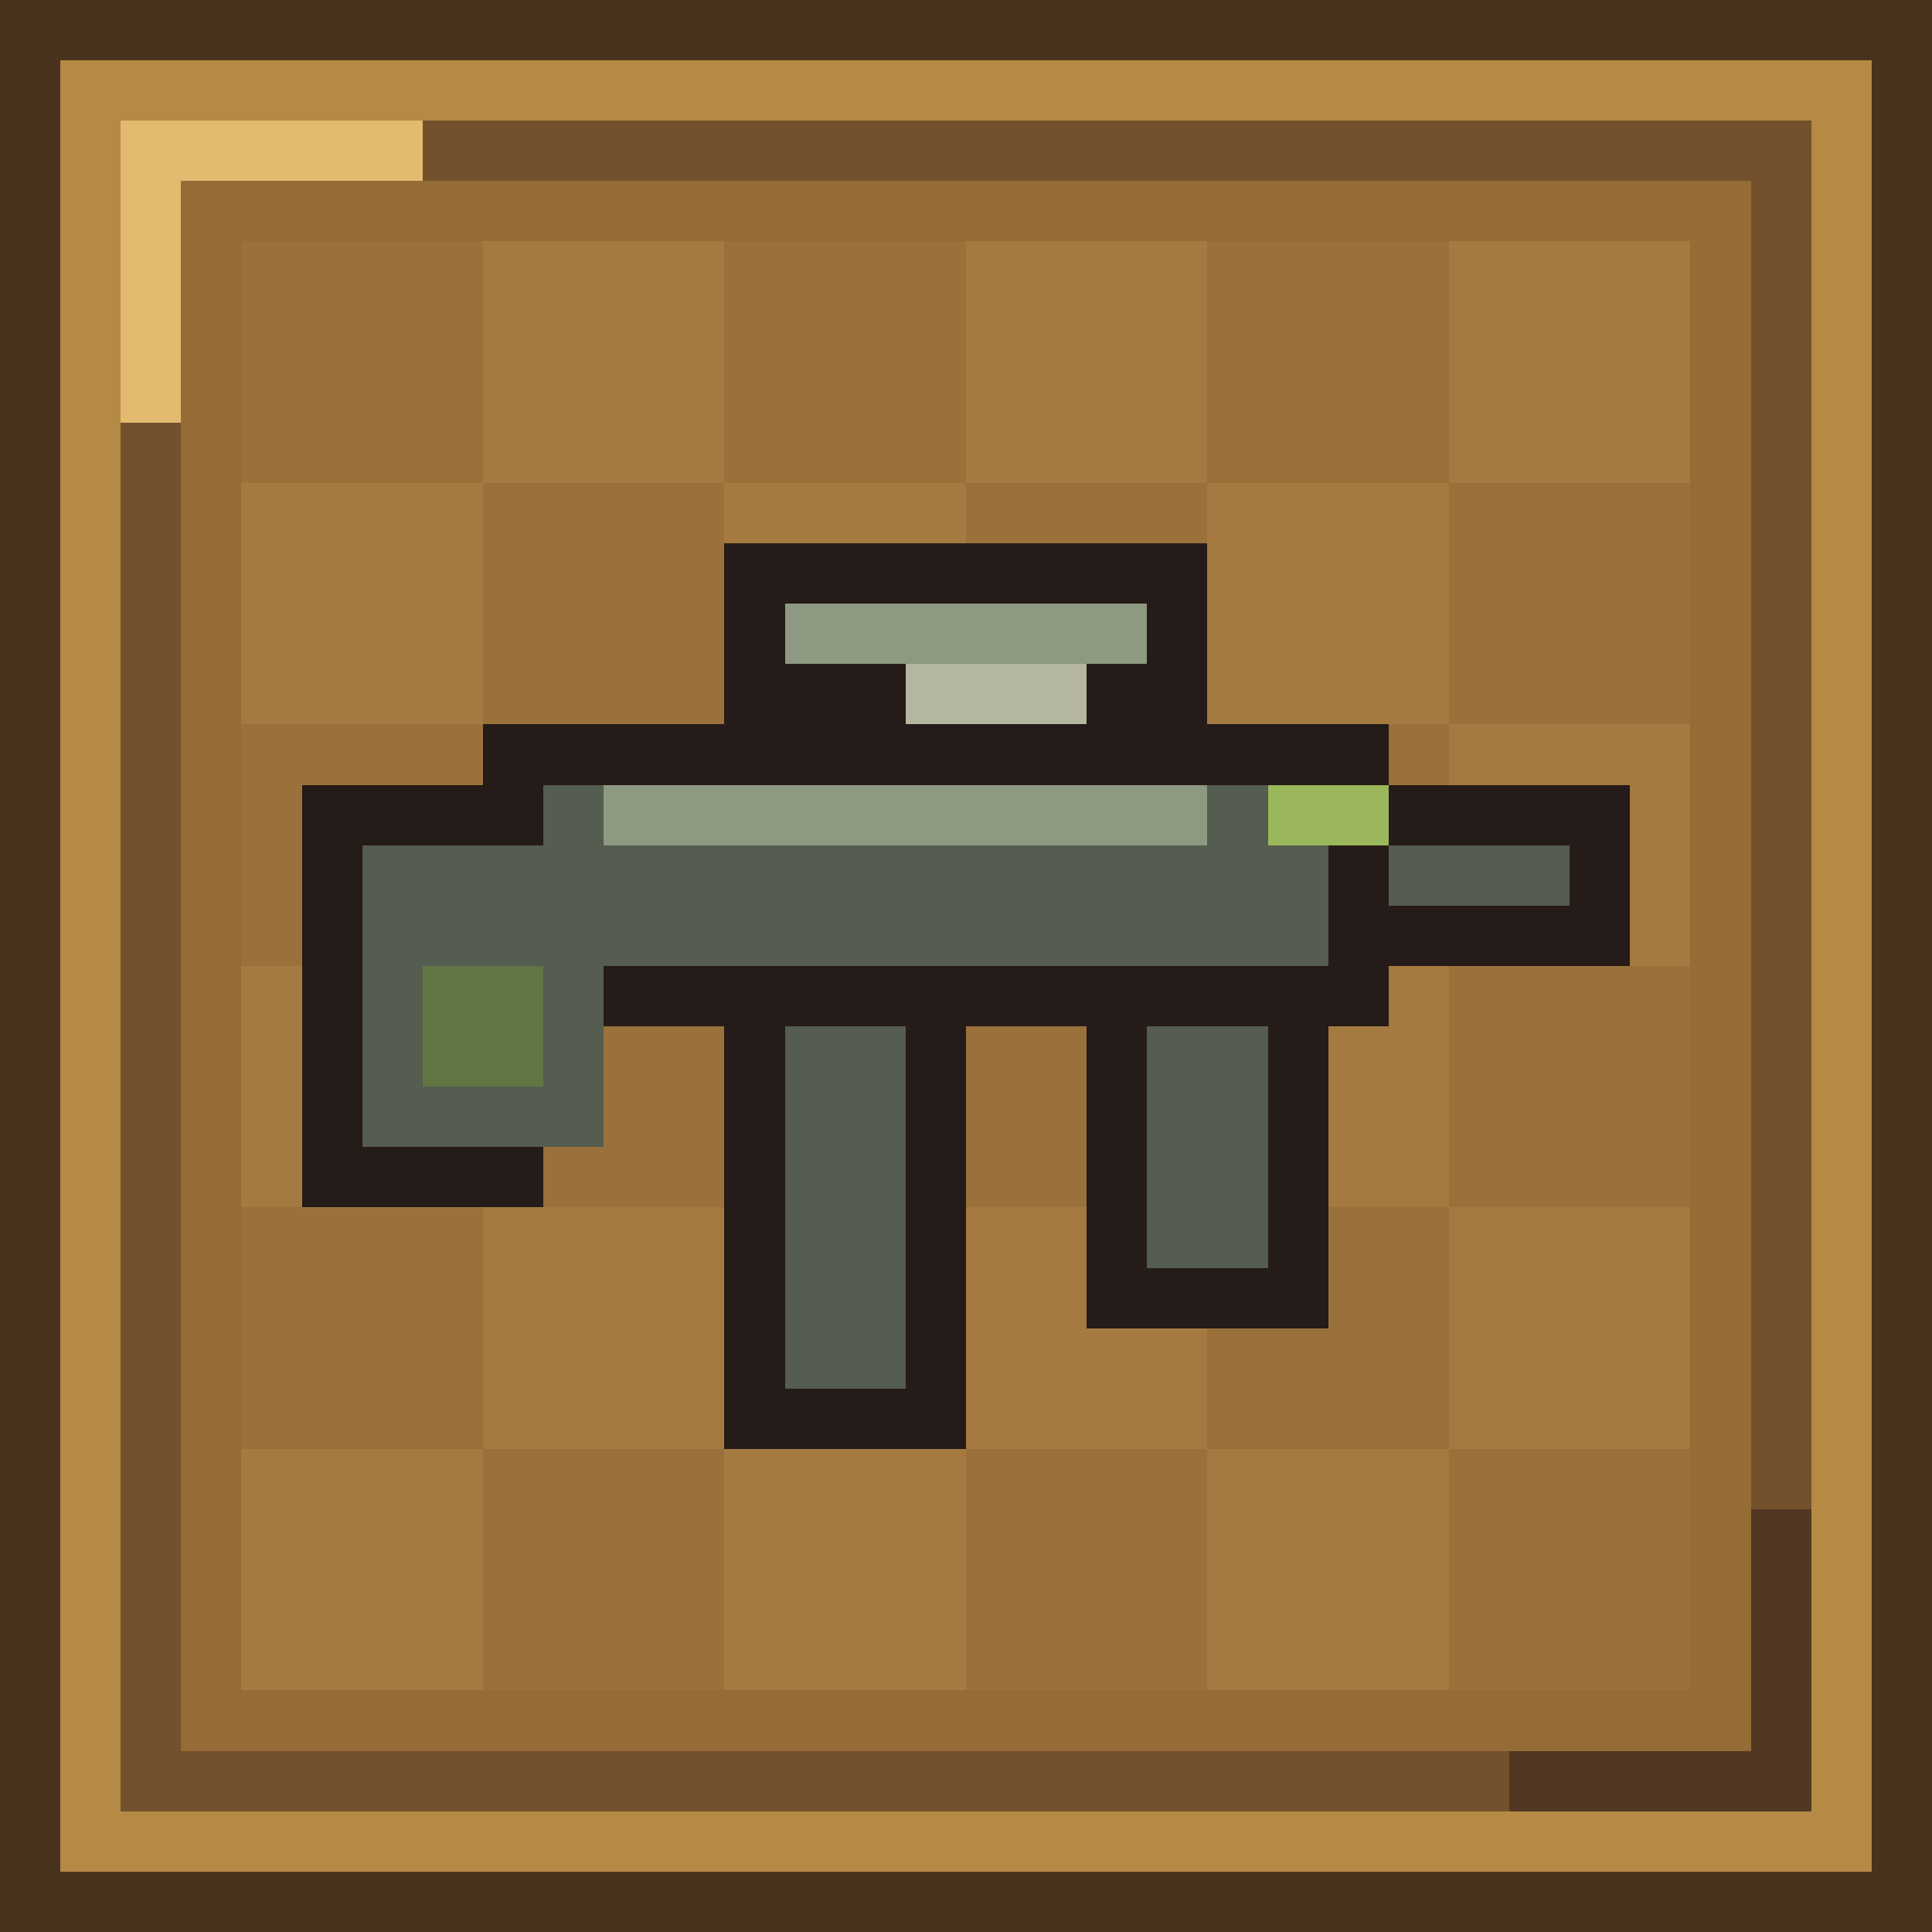
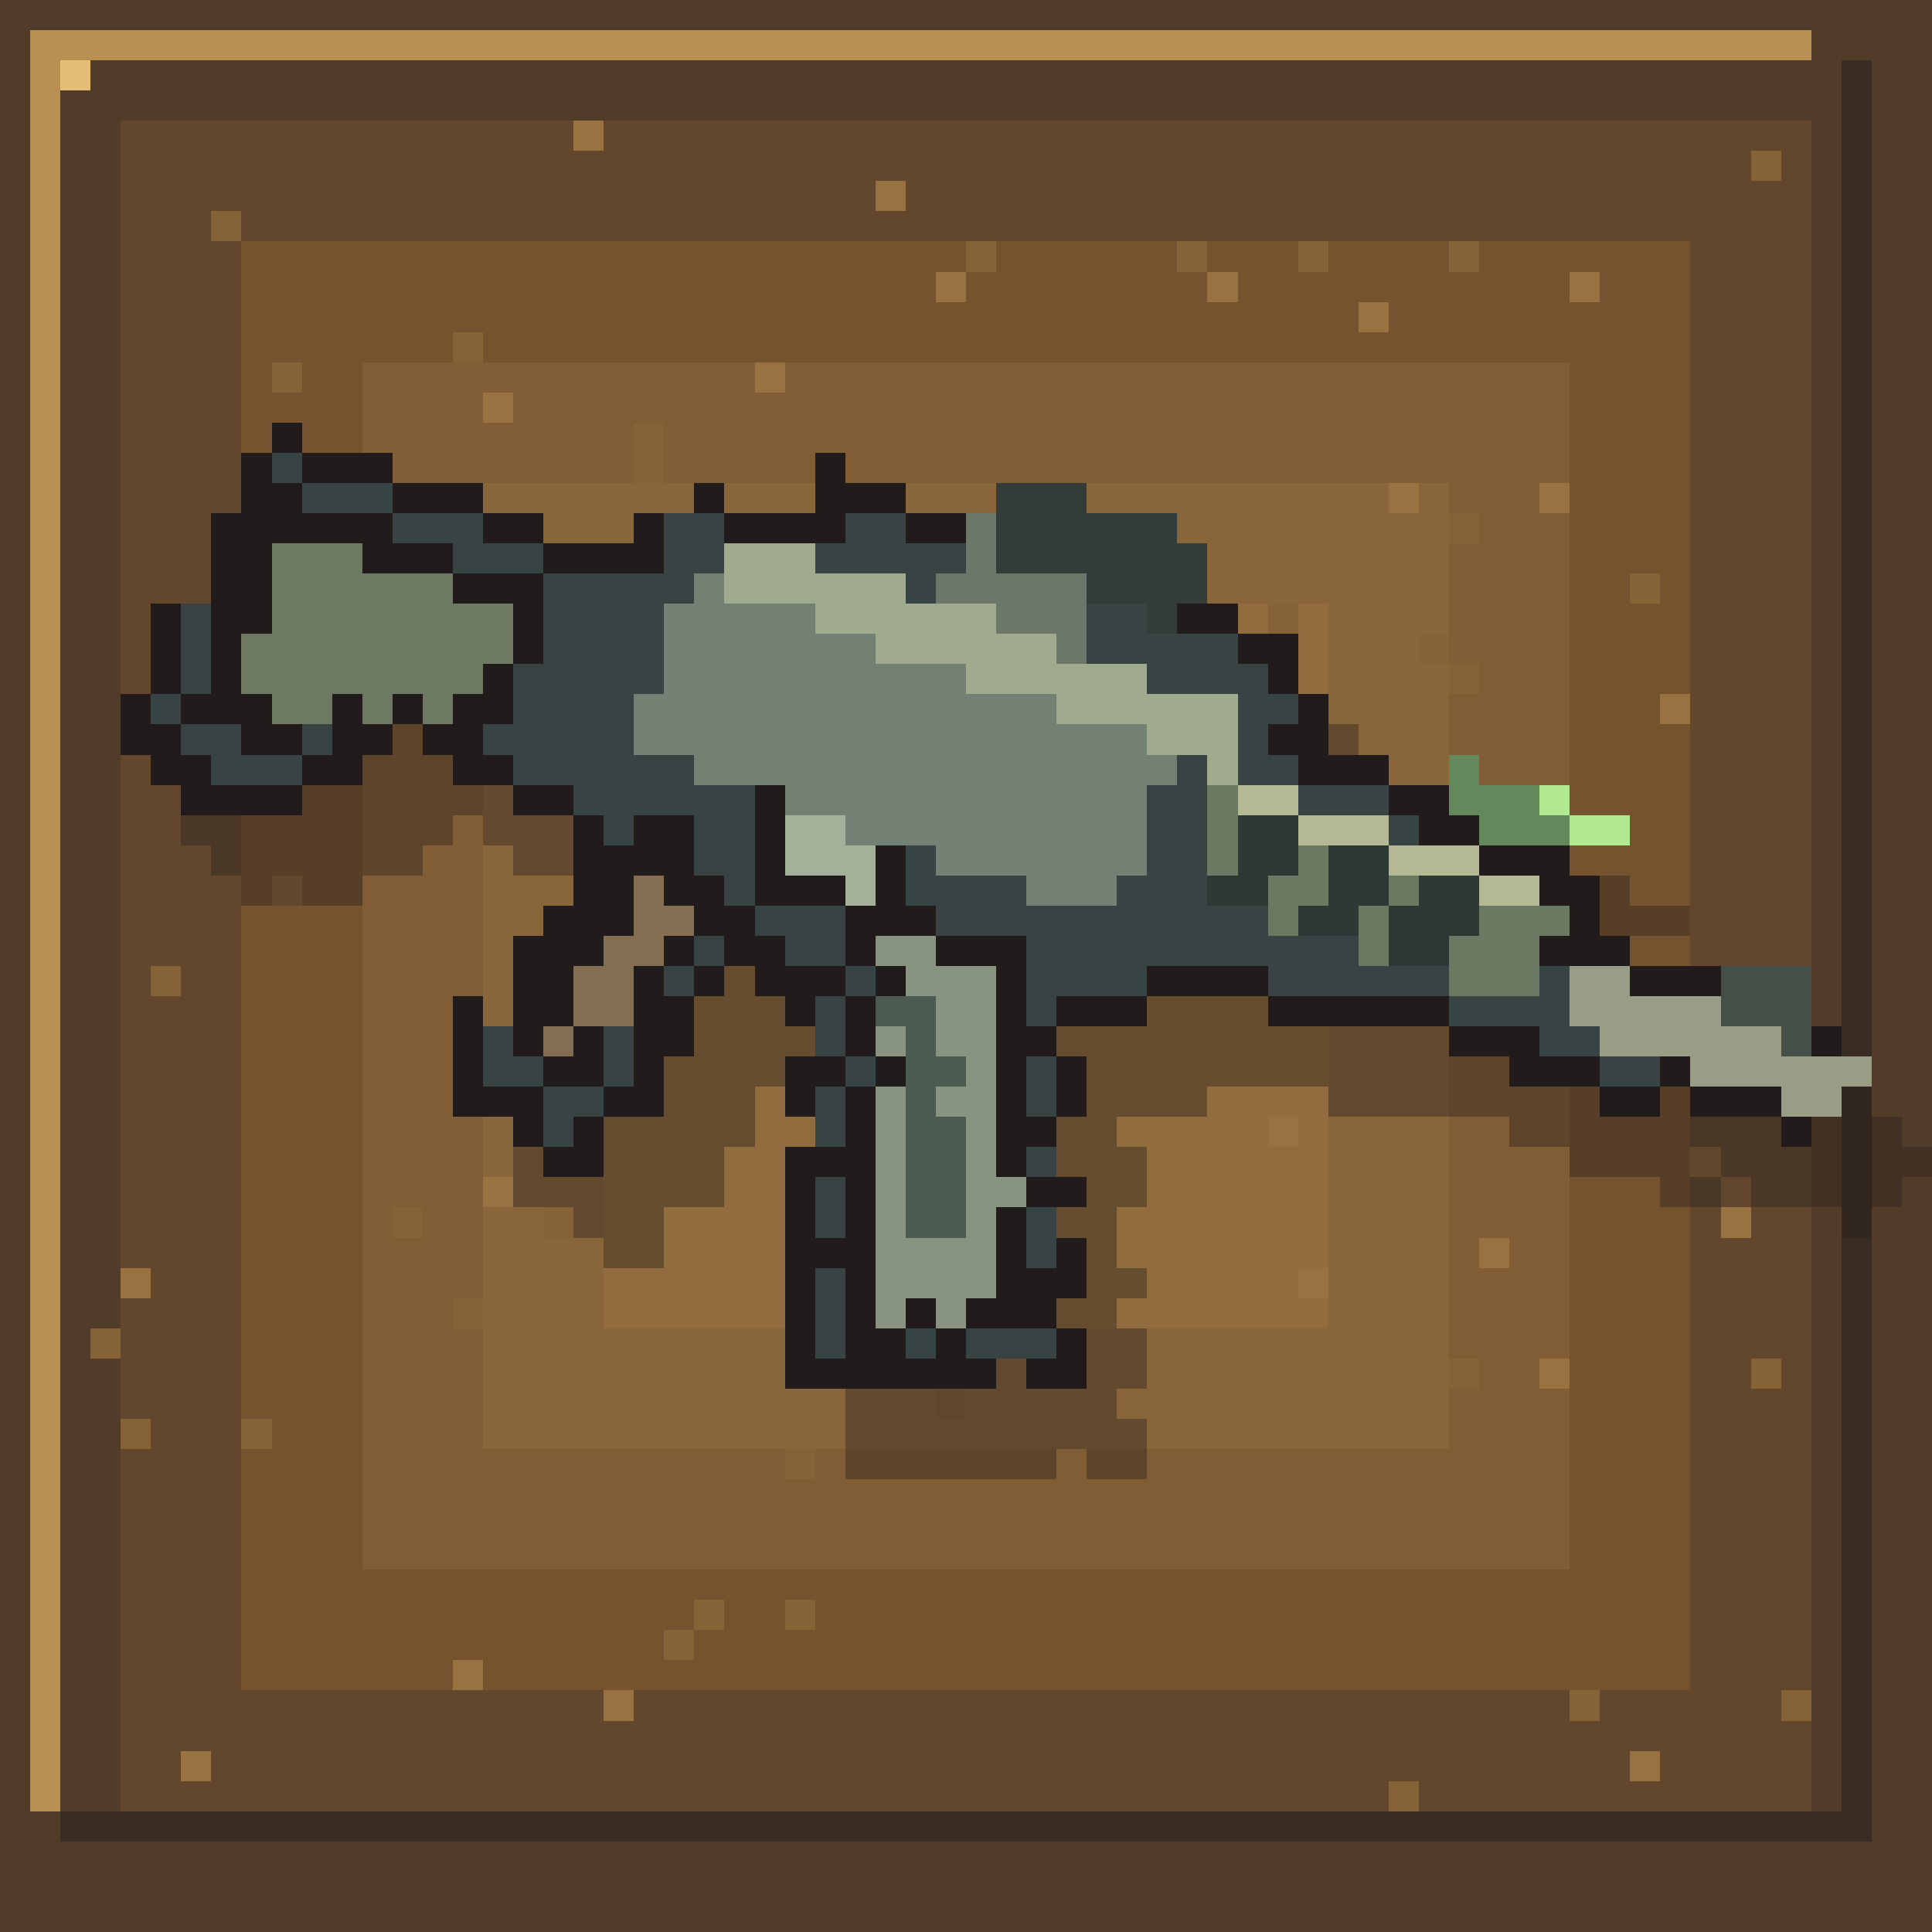
- <svg xmlns="http://www.w3.org/2000/svg" viewBox="0 0 32 32" width="32" height="32" shape-rendering="crispEdges">
-   <rect x="0" y="0" width="32" height="32" fill="#49321e" />
-   <rect x="1" y="1" width="30" height="30" fill="#b58a45" />
-   <rect x="2" y="2" width="28" height="28" fill="#73512c" />
-   <rect x="3" y="3" width="26" height="26" fill="#956b36" />
-   <rect x="4" y="4" width="24" height="24" fill="#a57a40" />
-   <rect x="4" y="4" width="4" height="4" fill="#9a713b" />
-   <rect x="12" y="4" width="4" height="4" fill="#9a713b" />
-   <rect x="20" y="4" width="4" height="4" fill="#9a713b" />
-   <rect x="8" y="8" width="4" height="4" fill="#9a713b" />
-   <rect x="16" y="8" width="4" height="4" fill="#9a713b" />
-   <rect x="24" y="8" width="4" height="4" fill="#9a713b" />
-   <rect x="4" y="12" width="4" height="4" fill="#9a713b" />
-   <rect x="12" y="12" width="4" height="4" fill="#9a713b" />
-   <rect x="20" y="12" width="4" height="4" fill="#9a713b" />
-   <rect x="8" y="16" width="4" height="4" fill="#9a713b" />
-   <rect x="16" y="16" width="4" height="4" fill="#9a713b" />
-   <rect x="24" y="16" width="4" height="4" fill="#9a713b" />
-   <rect x="4" y="20" width="4" height="4" fill="#9a713b" />
-   <rect x="12" y="20" width="4" height="4" fill="#9a713b" />
-   <rect x="20" y="20" width="4" height="4" fill="#9a713b" />
-   <rect x="8" y="24" width="4" height="4" fill="#9a713b" />
-   <rect x="16" y="24" width="4" height="4" fill="#9a713b" />
-   <rect x="24" y="24" width="4" height="4" fill="#9a713b" />
-   <rect x="2" y="2" width="5" height="1" fill="#e2ba70" />
-   <rect x="2" y="2" width="1" height="5" fill="#e2ba70" />
-   <rect x="25" y="29" width="5" height="1" fill="#513822" />
-   <rect x="29" y="25" width="1" height="5" fill="#513822" />
-   <rect x="5" y="13" width="4" height="7" fill="#251b18" />
-   <rect x="8" y="12" width="15" height="5" fill="#251b18" />
-   <rect x="22" y="13" width="5" height="3" fill="#251b18" />
-   <rect x="12" y="16" width="4" height="8" fill="#251b18" />
-   <rect x="18" y="16" width="4" height="6" fill="#251b18" />
-   <rect x="12" y="9" width="8" height="3" fill="#251b18" />
-   <rect x="6" y="14" width="4" height="5" fill="#555c50" />
-   <rect x="9" y="13" width="13" height="3" fill="#555c50" />
-   <rect x="23" y="14" width="3" height="1" fill="#555c50" />
-   <rect x="13" y="17" width="2" height="6" fill="#555c50" />
-   <rect x="19" y="17" width="2" height="4" fill="#555c50" />
-   <rect x="10" y="13" width="10" height="1" fill="#8d9980" />
-   <rect x="13" y="10" width="6" height="1" fill="#8d9980" />
-   <rect x="15" y="11" width="3" height="1" fill="#b4b6a0" />
-   <rect x="21" y="13" width="2" height="1" fill="#9ab75b" />
-   <rect x="7" y="16" width="2" height="2" fill="#627644" />
+ <svg xmlns="http://www.w3.org/2000/svg" viewBox="0 0 64 64" width="64" height="64" shape-rendering="crispEdges">
+   <rect x="0" y="0" width="64" height="1" fill="#513c29" />
+   <rect x="0" y="1" width="1" height="59" fill="#513c29" />
+   <rect x="1" y="1" width="59" height="1" fill="#b89051" />
+   <rect x="60" y="1" width="4" height="1" fill="#513c29" />
+   <rect x="1" y="2" width="1" height="58" fill="#b89051" />
+   <rect x="2" y="2" width="1" height="1" fill="#e5bd76" />
+   <rect x="3" y="2" width="58" height="1" fill="#513c29" />
+   <rect x="61" y="2" width="1" height="33" fill="#392c23" />
+   <rect x="62" y="2" width="2" height="35" fill="#513c29" />
+   <rect x="2" y="3" width="59" height="1" fill="#513c29" />
+   <rect x="2" y="4" width="2" height="40" fill="#513c29" />
+   <rect x="4" y="4" width="15" height="1" fill="#62472d" />
+   <rect x="19" y="4" width="1" height="1" fill="#987241" />
+   <rect x="20" y="4" width="40" height="1" fill="#62472d" />
+   <rect x="60" y="4" width="1" height="30" fill="#513c29" />
+   <rect x="4" y="5" width="54" height="1" fill="#62472d" />
+   <rect x="58" y="5" width="1" height="1" fill="#866237" />
+   <rect x="59" y="5" width="1" height="1" fill="#62472d" />
+   <rect x="4" y="6" width="25" height="1" fill="#62472d" />
+   <rect x="29" y="6" width="1" height="1" fill="#987241" />
+   <rect x="30" y="6" width="30" height="1" fill="#62472d" />
+   <rect x="4" y="7" width="3" height="1" fill="#62472d" />
+   <rect x="7" y="7" width="1" height="1" fill="#866237" />
+   <rect x="8" y="7" width="52" height="1" fill="#62472d" />
+   <rect x="4" y="8" width="4" height="9" fill="#62472d" />
+   <rect x="8" y="8" width="24" height="1" fill="#75532f" />
+   <rect x="32" y="8" width="1" height="1" fill="#866237" />
+   <rect x="33" y="8" width="6" height="1" fill="#75532f" />
+   <rect x="39" y="8" width="1" height="1" fill="#866237" />
+   <rect x="40" y="8" width="3" height="1" fill="#75532f" />
+   <rect x="43" y="8" width="1" height="1" fill="#866237" />
+   <rect x="44" y="8" width="4" height="1" fill="#75532f" />
+   <rect x="48" y="8" width="1" height="1" fill="#866237" />
+   <rect x="49" y="8" width="7" height="1" fill="#75532f" />
+   <rect x="56" y="8" width="4" height="24" fill="#62472d" />
+   <rect x="8" y="9" width="23" height="1" fill="#75532f" />
+   <rect x="31" y="9" width="1" height="1" fill="#987241" />
+   <rect x="32" y="9" width="8" height="1" fill="#75532f" />
+   <rect x="40" y="9" width="1" height="1" fill="#987241" />
+   <rect x="41" y="9" width="11" height="1" fill="#75532f" />
+   <rect x="52" y="9" width="1" height="1" fill="#987241" />
+   <rect x="53" y="9" width="3" height="1" fill="#75532f" />
+   <rect x="8" y="10" width="37" height="1" fill="#75532f" />
+   <rect x="45" y="10" width="1" height="1" fill="#987241" />
+   <rect x="46" y="10" width="10" height="1" fill="#75532f" />
+   <rect x="8" y="11" width="7" height="1" fill="#75532f" />
+   <rect x="15" y="11" width="1" height="1" fill="#866237" />
+   <rect x="16" y="11" width="40" height="1" fill="#75532f" />
+   <rect x="8" y="12" width="1" height="1" fill="#75532f" />
+   <rect x="9" y="12" width="1" height="1" fill="#866237" />
+   <rect x="10" y="12" width="2" height="1" fill="#75532f" />
+   <rect x="12" y="12" width="13" height="1" fill="#805d35" />
+   <rect x="25" y="12" width="1" height="1" fill="#987241" />
+   <rect x="26" y="12" width="26" height="1" fill="#805d35" />
+   <rect x="52" y="12" width="4" height="7" fill="#75532f" />
+   <rect x="8" y="13" width="4" height="1" fill="#75532f" />
+   <rect x="12" y="13" width="4" height="1" fill="#805d35" />
+   <rect x="16" y="13" width="1" height="1" fill="#987241" />
+   <rect x="17" y="13" width="35" height="1" fill="#805d35" />
+   <rect x="8" y="14" width="1" height="1" fill="#75532f" />
+   <rect x="9" y="14" width="1" height="1" fill="#211b1b" />
+   <rect x="10" y="14" width="2" height="1" fill="#75532f" />
+   <rect x="12" y="14" width="9" height="1" fill="#805d35" />
+   <rect x="21" y="14" width="1" height="2" fill="#866237" />
+   <rect x="22" y="14" width="30" height="1" fill="#805d35" />
+   <rect x="8" y="15" width="1" height="1" fill="#211b1b" />
+   <rect x="9" y="15" width="1" height="1" fill="#374443" />
+   <rect x="10" y="15" width="3" height="1" fill="#211b1b" />
+   <rect x="13" y="15" width="8" height="1" fill="#805d35" />
+   <rect x="22" y="15" width="5" height="1" fill="#805d35" />
+   <rect x="27" y="15" width="1" height="1" fill="#211b1b" />
+   <rect x="28" y="15" width="24" height="1" fill="#805d35" />
+   <rect x="8" y="16" width="2" height="1" fill="#211b1b" />
+   <rect x="10" y="16" width="3" height="1" fill="#374443" />
+   <rect x="13" y="16" width="3" height="1" fill="#211b1b" />
+   <rect x="16" y="16" width="7" height="1" fill="#89653a" />
+   <rect x="23" y="16" width="1" height="1" fill="#211b1b" />
+   <rect x="24" y="16" width="3" height="1" fill="#89653a" />
+   <rect x="27" y="16" width="3" height="1" fill="#211b1b" />
+   <rect x="30" y="16" width="3" height="1" fill="#89653a" />
+   <rect x="33" y="16" width="3" height="1" fill="#333c39" />
+   <rect x="36" y="16" width="10" height="1" fill="#89653a" />
+   <rect x="46" y="16" width="1" height="1" fill="#987241" />
+   <rect x="47" y="16" width="1" height="1" fill="#89653a" />
+   <rect x="48" y="16" width="3" height="1" fill="#805d35" />
+   <rect x="51" y="16" width="1" height="1" fill="#987241" />
+   <rect x="4" y="17" width="3" height="3" fill="#62472d" />
+   <rect x="7" y="17" width="6" height="1" fill="#211b1b" />
+   <rect x="13" y="17" width="3" height="1" fill="#374443" />
+   <rect x="16" y="17" width="2" height="1" fill="#211b1b" />
+   <rect x="18" y="17" width="3" height="1" fill="#89653a" />
+   <rect x="21" y="17" width="1" height="1" fill="#211b1b" />
+   <rect x="22" y="17" width="2" height="2" fill="#374443" />
+   <rect x="24" y="17" width="4" height="1" fill="#211b1b" />
+   <rect x="28" y="17" width="2" height="1" fill="#374443" />
+   <rect x="30" y="17" width="2" height="1" fill="#211b1b" />
+   <rect x="32" y="17" width="1" height="2" fill="#6c7769" />
+   <rect x="33" y="17" width="6" height="1" fill="#333c39" />
+   <rect x="39" y="17" width="9" height="1" fill="#89653a" />
+   <rect x="48" y="17" width="1" height="1" fill="#866237" />
+   <rect x="49" y="17" width="3" height="1" fill="#805d35" />
+   <rect x="7" y="18" width="2" height="3" fill="#211b1b" />
+   <rect x="9" y="18" width="3" height="1" fill="#6d7963" />
+   <rect x="12" y="18" width="3" height="1" fill="#211b1b" />
+   <rect x="15" y="18" width="3" height="1" fill="#374443" />
+   <rect x="18" y="18" width="4" height="1" fill="#211b1b" />
+   <rect x="24" y="18" width="3" height="1" fill="#a0aa8d" />
+   <rect x="27" y="18" width="5" height="1" fill="#374443" />
+   <rect x="33" y="18" width="7" height="1" fill="#333c39" />
+   <rect x="40" y="18" width="8" height="2" fill="#89653a" />
+   <rect x="48" y="18" width="4" height="4" fill="#805d35" />
+   <rect x="9" y="19" width="6" height="1" fill="#6d7963" />
+   <rect x="15" y="19" width="3" height="1" fill="#211b1b" />
+   <rect x="18" y="19" width="5" height="1" fill="#374443" />
+   <rect x="23" y="19" width="1" height="1" fill="#738074" />
+   <rect x="24" y="19" width="6" height="1" fill="#a0aa8d" />
+   <rect x="30" y="19" width="1" height="1" fill="#374443" />
+   <rect x="31" y="19" width="5" height="1" fill="#6c7769" />
+   <rect x="36" y="19" width="4" height="1" fill="#333c39" />
+   <rect x="52" y="19" width="2" height="1" fill="#75532f" />
+   <rect x="54" y="19" width="1" height="1" fill="#866237" />
+   <rect x="55" y="19" width="1" height="1" fill="#75532f" />
+   <rect x="4" y="20" width="1" height="3" fill="#62472d" />
+   <rect x="5" y="20" width="1" height="3" fill="#211b1b" />
+   <rect x="6" y="20" width="1" height="3" fill="#374443" />
+   <rect x="9" y="20" width="8" height="1" fill="#6d7963" />
+   <rect x="17" y="20" width="1" height="2" fill="#211b1b" />
+   <rect x="18" y="20" width="4" height="2" fill="#374443" />
+   <rect x="22" y="20" width="5" height="1" fill="#738074" />
+   <rect x="27" y="20" width="6" height="1" fill="#a0aa8d" />
+   <rect x="33" y="20" width="3" height="1" fill="#6c7769" />
+   <rect x="36" y="20" width="2" height="1" fill="#374443" />
+   <rect x="38" y="20" width="1" height="1" fill="#333c39" />
+   <rect x="39" y="20" width="2" height="1" fill="#211b1b" />
+   <rect x="41" y="20" width="1" height="1" fill="#906c3e" />
+   <rect x="42" y="20" width="1" height="1" fill="#866237" />
+   <rect x="43" y="20" width="1" height="3" fill="#906c3e" />
+   <rect x="44" y="20" width="4" height="1" fill="#89653a" />
+   <rect x="52" y="20" width="4" height="3" fill="#75532f" />
+   <rect x="7" y="21" width="1" height="2" fill="#211b1b" />
+   <rect x="8" y="21" width="9" height="1" fill="#6d7963" />
+   <rect x="22" y="21" width="7" height="1" fill="#738074" />
+   <rect x="29" y="21" width="6" height="1" fill="#a0aa8d" />
+   <rect x="35" y="21" width="1" height="1" fill="#6c7769" />
+   <rect x="36" y="21" width="5" height="1" fill="#374443" />
+   <rect x="41" y="21" width="2" height="1" fill="#211b1b" />
+   <rect x="44" y="21" width="3" height="1" fill="#89653a" />
+   <rect x="47" y="21" width="1" height="1" fill="#866237" />
+   <rect x="8" y="22" width="8" height="1" fill="#6d7963" />
+   <rect x="16" y="22" width="1" height="1" fill="#211b1b" />
+   <rect x="17" y="22" width="5" height="1" fill="#374443" />
+   <rect x="22" y="22" width="10" height="1" fill="#738074" />
+   <rect x="32" y="22" width="6" height="1" fill="#a0aa8d" />
+   <rect x="38" y="22" width="4" height="1" fill="#374443" />
+   <rect x="42" y="22" width="1" height="1" fill="#211b1b" />
+   <rect x="44" y="22" width="4" height="2" fill="#89653a" />
+   <rect x="48" y="22" width="1" height="1" fill="#866237" />
+   <rect x="49" y="22" width="3" height="1" fill="#805d35" />
+   <rect x="4" y="23" width="1" height="1" fill="#211b1b" />
+   <rect x="5" y="23" width="1" height="1" fill="#374443" />
+   <rect x="6" y="23" width="3" height="1" fill="#211b1b" />
+   <rect x="9" y="23" width="2" height="1" fill="#6d7963" />
+   <rect x="11" y="23" width="1" height="1" fill="#211b1b" />
+   <rect x="12" y="23" width="1" height="1" fill="#6d7963" />
+   <rect x="13" y="23" width="1" height="1" fill="#211b1b" />
+   <rect x="14" y="23" width="1" height="1" fill="#6d7963" />
+   <rect x="15" y="23" width="2" height="1" fill="#211b1b" />
+   <rect x="17" y="23" width="4" height="1" fill="#374443" />
+   <rect x="21" y="23" width="14" height="1" fill="#738074" />
+   <rect x="35" y="23" width="6" height="1" fill="#a0aa8d" />
+   <rect x="41" y="23" width="2" height="1" fill="#374443" />
+   <rect x="43" y="23" width="1" height="1" fill="#211b1b" />
+   <rect x="48" y="23" width="4" height="2" fill="#805d35" />
+   <rect x="52" y="23" width="3" height="1" fill="#75532f" />
+   <rect x="55" y="23" width="1" height="1" fill="#987241" />
+   <rect x="4" y="24" width="2" height="1" fill="#211b1b" />
+   <rect x="6" y="24" width="2" height="1" fill="#374443" />
+   <rect x="8" y="24" width="2" height="1" fill="#211b1b" />
+   <rect x="10" y="24" width="1" height="1" fill="#374443" />
+   <rect x="11" y="24" width="2" height="1" fill="#211b1b" />
+   <rect x="13" y="24" width="1" height="1" fill="#5d442a" />
+   <rect x="14" y="24" width="2" height="1" fill="#211b1b" />
+   <rect x="16" y="24" width="5" height="1" fill="#374443" />
+   <rect x="21" y="24" width="17" height="1" fill="#738074" />
+   <rect x="38" y="24" width="3" height="1" fill="#a0aa8d" />
+   <rect x="41" y="24" width="1" height="1" fill="#374443" />
+   <rect x="42" y="24" width="2" height="1" fill="#211b1b" />
+   <rect x="44" y="24" width="1" height="1" fill="#63492d" />
+   <rect x="45" y="24" width="3" height="1" fill="#89653a" />
+   <rect x="52" y="24" width="4" height="3" fill="#75532f" />
+   <rect x="4" y="25" width="1" height="1" fill="#62472d" />
+   <rect x="5" y="25" width="2" height="1" fill="#211b1b" />
+   <rect x="7" y="25" width="3" height="1" fill="#374443" />
+   <rect x="10" y="25" width="2" height="1" fill="#211b1b" />
+   <rect x="12" y="25" width="3" height="1" fill="#5d442a" />
+   <rect x="15" y="25" width="2" height="1" fill="#211b1b" />
+   <rect x="17" y="25" width="6" height="1" fill="#374443" />
+   <rect x="23" y="25" width="16" height="1" fill="#738074" />
+   <rect x="39" y="25" width="1" height="1" fill="#374443" />
+   <rect x="40" y="25" width="1" height="1" fill="#a0aa8d" />
+   <rect x="41" y="25" width="2" height="1" fill="#374443" />
+   <rect x="43" y="25" width="3" height="1" fill="#211b1b" />
+   <rect x="46" y="25" width="2" height="1" fill="#89653a" />
+   <rect x="48" y="25" width="1" height="1" fill="#62885b" />
+   <rect x="49" y="25" width="3" height="1" fill="#805d35" />
+   <rect x="4" y="26" width="2" height="2" fill="#62472d" />
+   <rect x="6" y="26" width="4" height="1" fill="#211b1b" />
+   <rect x="10" y="26" width="2" height="1" fill="#573e26" />
+   <rect x="12" y="26" width="4" height="1" fill="#5d442a" />
+   <rect x="16" y="26" width="1" height="1" fill="#63492d" />
+   <rect x="17" y="26" width="2" height="1" fill="#211b1b" />
+   <rect x="19" y="26" width="6" height="1" fill="#374443" />
+   <rect x="25" y="26" width="1" height="3" fill="#211b1b" />
+   <rect x="26" y="26" width="12" height="1" fill="#738074" />
+   <rect x="38" y="26" width="2" height="3" fill="#374443" />
+   <rect x="40" y="26" width="1" height="3" fill="#697962" />
+   <rect x="41" y="26" width="2" height="1" fill="#b4b993" />
+   <rect x="43" y="26" width="3" height="1" fill="#374443" />
+   <rect x="46" y="26" width="2" height="1" fill="#211b1b" />
+   <rect x="48" y="26" width="3" height="1" fill="#62885b" />
+   <rect x="51" y="26" width="1" height="1" fill="#b1e98e" />
+   <rect x="6" y="27" width="2" height="1" fill="#4b3725" />
+   <rect x="8" y="27" width="4" height="2" fill="#573e26" />
+   <rect x="12" y="27" width="3" height="1" fill="#5d442a" />
+   <rect x="15" y="27" width="1" height="1" fill="#805d35" />
+   <rect x="16" y="27" width="3" height="1" fill="#63492d" />
+   <rect x="19" y="27" width="1" height="1" fill="#211b1b" />
+   <rect x="20" y="27" width="1" height="1" fill="#374443" />
+   <rect x="21" y="27" width="2" height="1" fill="#211b1b" />
+   <rect x="23" y="27" width="2" height="2" fill="#374443" />
+   <rect x="26" y="27" width="2" height="1" fill="#a3b19a" />
+   <rect x="28" y="27" width="10" height="1" fill="#738074" />
+   <rect x="41" y="27" width="2" height="2" fill="#2c3935" />
+   <rect x="43" y="27" width="3" height="1" fill="#b4b993" />
+   <rect x="46" y="27" width="1" height="1" fill="#374443" />
+   <rect x="47" y="27" width="2" height="1" fill="#211b1b" />
+   <rect x="49" y="27" width="3" height="1" fill="#62885b" />
+   <rect x="52" y="27" width="2" height="1" fill="#b1e98e" />
+   <rect x="54" y="27" width="2" height="1" fill="#75532f" />
+   <rect x="4" y="28" width="3" height="1" fill="#62472d" />
+   <rect x="7" y="28" width="1" height="1" fill="#4b3725" />
+   <rect x="12" y="28" width="2" height="1" fill="#5d442a" />
+   <rect x="14" y="28" width="2" height="1" fill="#805d35" />
+   <rect x="16" y="28" width="1" height="1" fill="#89653a" />
+   <rect x="17" y="28" width="2" height="1" fill="#63492d" />
+   <rect x="19" y="28" width="4" height="1" fill="#211b1b" />
+   <rect x="26" y="28" width="3" height="1" fill="#a3b19a" />
+   <rect x="29" y="28" width="1" height="2" fill="#211b1b" />
+   <rect x="30" y="28" width="1" height="1" fill="#374443" />
+   <rect x="31" y="28" width="7" height="1" fill="#738074" />
+   <rect x="43" y="28" width="1" height="1" fill="#697962" />
+   <rect x="44" y="28" width="2" height="2" fill="#2c3935" />
+   <rect x="46" y="28" width="3" height="1" fill="#b4b993" />
+   <rect x="49" y="28" width="3" height="1" fill="#211b1b" />
+   <rect x="52" y="28" width="4" height="1" fill="#75532f" />
+   <rect x="4" y="29" width="4" height="3" fill="#62472d" />
+   <rect x="8" y="29" width="1" height="1" fill="#573e26" />
+   <rect x="9" y="29" width="1" height="1" fill="#61472b" />
+   <rect x="10" y="29" width="2" height="1" fill="#573e26" />
+   <rect x="12" y="29" width="4" height="4" fill="#805d35" />
+   <rect x="16" y="29" width="3" height="1" fill="#89653a" />
+   <rect x="19" y="29" width="2" height="1" fill="#211b1b" />
+   <rect x="21" y="29" width="1" height="1" fill="#836e51" />
+   <rect x="22" y="29" width="2" height="1" fill="#211b1b" />
+   <rect x="24" y="29" width="1" height="1" fill="#374443" />
+   <rect x="25" y="29" width="3" height="1" fill="#211b1b" />
+   <rect x="28" y="29" width="1" height="1" fill="#a3b19a" />
+   <rect x="30" y="29" width="4" height="1" fill="#374443" />
+   <rect x="34" y="29" width="3" height="1" fill="#738074" />
+   <rect x="37" y="29" width="3" height="1" fill="#374443" />
+   <rect x="40" y="29" width="2" height="1" fill="#2c3935" />
+   <rect x="42" y="29" width="2" height="1" fill="#697962" />
+   <rect x="46" y="29" width="1" height="1" fill="#697962" />
+   <rect x="47" y="29" width="2" height="1" fill="#2c3935" />
+   <rect x="49" y="29" width="2" height="1" fill="#b4b993" />
+   <rect x="51" y="29" width="2" height="1" fill="#211b1b" />
+   <rect x="53" y="29" width="1" height="1" fill="#573e26" />
+   <rect x="54" y="29" width="2" height="1" fill="#75532f" />
+   <rect x="8" y="30" width="4" height="17" fill="#75532f" />
+   <rect x="16" y="30" width="2" height="1" fill="#89653a" />
+   <rect x="18" y="30" width="3" height="1" fill="#211b1b" />
+   <rect x="21" y="30" width="2" height="1" fill="#836e51" />
+   <rect x="23" y="30" width="2" height="1" fill="#211b1b" />
+   <rect x="25" y="30" width="3" height="1" fill="#374443" />
+   <rect x="28" y="30" width="3" height="1" fill="#211b1b" />
+   <rect x="31" y="30" width="11" height="1" fill="#374443" />
+   <rect x="42" y="30" width="1" height="1" fill="#697962" />
+   <rect x="43" y="30" width="2" height="1" fill="#2c3935" />
+   <rect x="45" y="30" width="1" height="2" fill="#697962" />
+   <rect x="46" y="30" width="3" height="1" fill="#2c3935" />
+   <rect x="49" y="30" width="3" height="1" fill="#697962" />
+   <rect x="52" y="30" width="1" height="1" fill="#211b1b" />
+   <rect x="53" y="30" width="3" height="1" fill="#573e26" />
+   <rect x="16" y="31" width="1" height="3" fill="#89653a" />
+   <rect x="17" y="31" width="3" height="1" fill="#211b1b" />
+   <rect x="20" y="31" width="2" height="1" fill="#836e51" />
+   <rect x="22" y="31" width="1" height="1" fill="#211b1b" />
+   <rect x="23" y="31" width="1" height="1" fill="#374443" />
+   <rect x="24" y="31" width="2" height="1" fill="#211b1b" />
+   <rect x="26" y="31" width="2" height="1" fill="#374443" />
+   <rect x="28" y="31" width="1" height="1" fill="#211b1b" />
+   <rect x="29" y="31" width="2" height="1" fill="#899480" />
+   <rect x="31" y="31" width="3" height="1" fill="#211b1b" />
+   <rect x="34" y="31" width="11" height="1" fill="#374443" />
+   <rect x="46" y="31" width="2" height="1" fill="#2c3935" />
+   <rect x="48" y="31" width="3" height="2" fill="#697962" />
+   <rect x="51" y="31" width="3" height="1" fill="#211b1b" />
+   <rect x="54" y="31" width="2" height="1" fill="#75532f" />
+   <rect x="4" y="32" width="1" height="1" fill="#62472d" />
+   <rect x="5" y="32" width="1" height="1" fill="#866237" />
+   <rect x="6" y="32" width="2" height="1" fill="#62472d" />
+   <rect x="17" y="32" width="2" height="2" fill="#211b1b" />
+   <rect x="19" y="32" width="2" height="2" fill="#836e51" />
+   <rect x="21" y="32" width="1" height="1" fill="#211b1b" />
+   <rect x="22" y="32" width="1" height="1" fill="#374443" />
+   <rect x="23" y="32" width="1" height="1" fill="#211b1b" />
+   <rect x="24" y="32" width="1" height="1" fill="#674d2f" />
+   <rect x="25" y="32" width="3" height="1" fill="#211b1b" />
+   <rect x="28" y="32" width="1" height="1" fill="#374443" />
+   <rect x="29" y="32" width="1" height="1" fill="#211b1b" />
+   <rect x="30" y="32" width="3" height="1" fill="#899480" />
+   <rect x="33" y="32" width="1" height="2" fill="#211b1b" />
+   <rect x="34" y="32" width="4" height="1" fill="#374443" />
+   <rect x="38" y="32" width="4" height="1" fill="#211b1b" />
+   <rect x="42" y="32" width="6" height="1" fill="#374443" />
+   <rect x="51" y="32" width="1" height="1" fill="#374443" />
+   <rect x="52" y="32" width="2" height="1" fill="#999d86" />
+   <rect x="54" y="32" width="3" height="1" fill="#211b1b" />
+   <rect x="57" y="32" width="3" height="2" fill="#444f48" />
+   <rect x="4" y="33" width="4" height="9" fill="#62472d" />
+   <rect x="12" y="33" width="3" height="4" fill="#805d35" />
+   <rect x="15" y="33" width="1" height="3" fill="#211b1b" />
+   <rect x="21" y="33" width="2" height="2" fill="#211b1b" />
+   <rect x="23" y="33" width="3" height="1" fill="#674d2f" />
+   <rect x="26" y="33" width="1" height="1" fill="#211b1b" />
+   <rect x="27" y="33" width="1" height="2" fill="#374443" />
+   <rect x="28" y="33" width="1" height="2" fill="#211b1b" />
+   <rect x="29" y="33" width="2" height="1" fill="#4b5b4f" />
+   <rect x="31" y="33" width="2" height="2" fill="#899480" />
+   <rect x="34" y="33" width="1" height="1" fill="#374443" />
+   <rect x="35" y="33" width="3" height="1" fill="#211b1b" />
+   <rect x="38" y="33" width="4" height="1" fill="#674d2f" />
+   <rect x="42" y="33" width="6" height="1" fill="#211b1b" />
+   <rect x="48" y="33" width="4" height="1" fill="#374443" />
+   <rect x="52" y="33" width="5" height="1" fill="#999d86" />
+   <rect x="16" y="34" width="1" height="1" fill="#374443" />
+   <rect x="17" y="34" width="1" height="1" fill="#211b1b" />
+   <rect x="18" y="34" width="1" height="1" fill="#836e51" />
+   <rect x="19" y="34" width="1" height="1" fill="#211b1b" />
+   <rect x="20" y="34" width="1" height="2" fill="#374443" />
+   <rect x="23" y="34" width="4" height="1" fill="#674d2f" />
+   <rect x="29" y="34" width="1" height="1" fill="#899480" />
+   <rect x="30" y="34" width="1" height="1" fill="#4b5b4f" />
+   <rect x="33" y="34" width="2" height="1" fill="#211b1b" />
+   <rect x="35" y="34" width="9" height="1" fill="#674d2f" />
+   <rect x="44" y="34" width="4" height="3" fill="#63492d" />
+   <rect x="48" y="34" width="3" height="1" fill="#211b1b" />
+   <rect x="51" y="34" width="2" height="1" fill="#374443" />
+   <rect x="53" y="34" width="6" height="1" fill="#999d86" />
+   <rect x="59" y="34" width="1" height="1" fill="#444f48" />
+   <rect x="60" y="34" width="1" height="1" fill="#211b1b" />
+   <rect x="16" y="35" width="2" height="1" fill="#374443" />
+   <rect x="18" y="35" width="2" height="1" fill="#211b1b" />
+   <rect x="21" y="35" width="1" height="1" fill="#211b1b" />
+   <rect x="22" y="35" width="4" height="1" fill="#674d2f" />
+   <rect x="26" y="35" width="2" height="1" fill="#211b1b" />
+   <rect x="28" y="35" width="1" height="1" fill="#374443" />
+   <rect x="29" y="35" width="1" height="1" fill="#211b1b" />
+   <rect x="30" y="35" width="2" height="1" fill="#4b5b4f" />
+   <rect x="32" y="35" width="1" height="1" fill="#899480" />
+   <rect x="33" y="35" width="1" height="2" fill="#211b1b" />
+   <rect x="34" y="35" width="1" height="2" fill="#374443" />
+   <rect x="35" y="35" width="1" height="2" fill="#211b1b" />
+   <rect x="36" y="35" width="8" height="1" fill="#674d2f" />
+   <rect x="48" y="35" width="2" height="1" fill="#5d442a" />
+   <rect x="50" y="35" width="3" height="1" fill="#211b1b" />
+   <rect x="53" y="35" width="2" height="1" fill="#374443" />
+   <rect x="55" y="35" width="1" height="1" fill="#211b1b" />
+   <rect x="56" y="35" width="6" height="1" fill="#999d86" />
+   <rect x="15" y="36" width="3" height="1" fill="#211b1b" />
+   <rect x="18" y="36" width="2" height="1" fill="#374443" />
+   <rect x="20" y="36" width="2" height="1" fill="#211b1b" />
+   <rect x="22" y="36" width="3" height="1" fill="#674d2f" />
+   <rect x="25" y="36" width="1" height="1" fill="#906c3e" />
+   <rect x="26" y="36" width="1" height="1" fill="#211b1b" />
+   <rect x="27" y="36" width="1" height="2" fill="#374443" />
+   <rect x="28" y="36" width="1" height="2" fill="#211b1b" />
+   <rect x="29" y="36" width="1" height="5" fill="#899480" />
+   <rect x="30" y="36" width="1" height="1" fill="#4b5b4f" />
+   <rect x="31" y="36" width="2" height="1" fill="#899480" />
+   <rect x="36" y="36" width="4" height="1" fill="#674d2f" />
+   <rect x="40" y="36" width="4" height="1" fill="#906c3e" />
+   <rect x="48" y="36" width="4" height="1" fill="#5d442a" />
+   <rect x="52" y="36" width="1" height="1" fill="#573e26" />
+   <rect x="53" y="36" width="2" height="1" fill="#211b1b" />
+   <rect x="55" y="36" width="1" height="1" fill="#573e26" />
+   <rect x="56" y="36" width="3" height="1" fill="#211b1b" />
+   <rect x="59" y="36" width="2" height="1" fill="#999d86" />
+   <rect x="61" y="36" width="1" height="5" fill="#32271f" />
+   <rect x="12" y="37" width="4" height="3" fill="#805d35" />
+   <rect x="16" y="37" width="1" height="2" fill="#89653a" />
+   <rect x="17" y="37" width="1" height="1" fill="#211b1b" />
+   <rect x="18" y="37" width="1" height="1" fill="#374443" />
+   <rect x="19" y="37" width="1" height="1" fill="#211b1b" />
+   <rect x="20" y="37" width="5" height="1" fill="#674d2f" />
+   <rect x="25" y="37" width="2" height="1" fill="#906c3e" />
+   <rect x="30" y="37" width="2" height="4" fill="#4b5b4f" />
+   <rect x="32" y="37" width="1" height="2" fill="#899480" />
+   <rect x="33" y="37" width="2" height="1" fill="#211b1b" />
+   <rect x="35" y="37" width="2" height="1" fill="#674d2f" />
+   <rect x="37" y="37" width="5" height="1" fill="#906c3e" />
+   <rect x="42" y="37" width="1" height="1" fill="#987241" />
+   <rect x="43" y="37" width="1" height="1" fill="#906c3e" />
+   <rect x="44" y="37" width="4" height="7" fill="#89653a" />
+   <rect x="48" y="37" width="2" height="1" fill="#805d35" />
+   <rect x="50" y="37" width="2" height="1" fill="#5d442a" />
+   <rect x="52" y="37" width="4" height="2" fill="#573e26" />
+   <rect x="56" y="37" width="3" height="1" fill="#4b3725" />
+   <rect x="59" y="37" width="1" height="1" fill="#211b1b" />
+   <rect x="60" y="37" width="1" height="3" fill="#413023" />
+   <rect x="62" y="37" width="1" height="1" fill="#413023" />
+   <rect x="63" y="37" width="1" height="1" fill="#513c29" />
+   <rect x="17" y="38" width="1" height="1" fill="#63492d" />
+   <rect x="18" y="38" width="2" height="1" fill="#211b1b" />
+   <rect x="20" y="38" width="4" height="2" fill="#674d2f" />
+   <rect x="24" y="38" width="2" height="2" fill="#906c3e" />
+   <rect x="26" y="38" width="3" height="1" fill="#211b1b" />
+   <rect x="33" y="38" width="1" height="1" fill="#211b1b" />
+   <rect x="34" y="38" width="1" height="1" fill="#374443" />
+   <rect x="35" y="38" width="3" height="1" fill="#674d2f" />
+   <rect x="38" y="38" width="6" height="2" fill="#906c3e" />
+   <rect x="48" y="38" width="4" height="3" fill="#805d35" />
+   <rect x="56" y="38" width="1" height="1" fill="#61472b" />
+   <rect x="57" y="38" width="3" height="1" fill="#4b3725" />
+   <rect x="62" y="38" width="2" height="1" fill="#413023" />
+   <rect x="16" y="39" width="1" height="1" fill="#987241" />
+   <rect x="17" y="39" width="3" height="1" fill="#63492d" />
+   <rect x="26" y="39" width="1" height="2" fill="#211b1b" />
+   <rect x="27" y="39" width="1" height="2" fill="#374443" />
+   <rect x="28" y="39" width="1" height="2" fill="#211b1b" />
+   <rect x="32" y="39" width="2" height="1" fill="#899480" />
+   <rect x="34" y="39" width="2" height="1" fill="#211b1b" />
+   <rect x="36" y="39" width="2" height="1" fill="#674d2f" />
+   <rect x="52" y="39" width="3" height="1" fill="#75532f" />
+   <rect x="55" y="39" width="1" height="1" fill="#573e26" />
+   <rect x="56" y="39" width="1" height="1" fill="#4b3725" />
+   <rect x="57" y="39" width="1" height="1" fill="#62472d" />
+   <rect x="58" y="39" width="2" height="1" fill="#4b3725" />
+   <rect x="62" y="39" width="1" height="1" fill="#413023" />
+   <rect x="63" y="39" width="1" height="1" fill="#513c29" />
+   <rect x="12" y="40" width="1" height="1" fill="#805d35" />
+   <rect x="13" y="40" width="1" height="1" fill="#866237" />
+   <rect x="14" y="40" width="2" height="1" fill="#805d35" />
+   <rect x="16" y="40" width="2" height="1" fill="#89653a" />
+   <rect x="18" y="40" width="1" height="1" fill="#866237" />
+   <rect x="19" y="40" width="1" height="1" fill="#63492d" />
+   <rect x="20" y="40" width="2" height="2" fill="#674d2f" />
+   <rect x="22" y="40" width="4" height="2" fill="#906c3e" />
+   <rect x="32" y="40" width="1" height="1" fill="#899480" />
+   <rect x="33" y="40" width="1" height="2" fill="#211b1b" />
+   <rect x="34" y="40" width="1" height="2" fill="#374443" />
+   <rect x="35" y="40" width="2" height="1" fill="#674d2f" />
+   <rect x="37" y="40" width="7" height="2" fill="#906c3e" />
+   <rect x="52" y="40" width="4" height="12" fill="#75532f" />
+   <rect x="56" y="40" width="1" height="1" fill="#62472d" />
+   <rect x="57" y="40" width="1" height="1" fill="#987241" />
+   <rect x="58" y="40" width="2" height="1" fill="#62472d" />
+   <rect x="60" y="40" width="1" height="20" fill="#513c29" />
+   <rect x="62" y="40" width="2" height="21" fill="#513c29" />
+   <rect x="12" y="41" width="4" height="2" fill="#805d35" />
+   <rect x="16" y="41" width="4" height="3" fill="#89653a" />
+   <rect x="26" y="41" width="3" height="1" fill="#211b1b" />
+   <rect x="29" y="41" width="4" height="2" fill="#899480" />
+   <rect x="35" y="41" width="1" height="1" fill="#211b1b" />
+   <rect x="36" y="41" width="1" height="1" fill="#674d2f" />
+   <rect x="48" y="41" width="1" height="1" fill="#805d35" />
+   <rect x="49" y="41" width="1" height="1" fill="#987241" />
+   <rect x="50" y="41" width="2" height="1" fill="#805d35" />
+   <rect x="56" y="41" width="4" height="4" fill="#62472d" />
+   <rect x="61" y="41" width="1" height="19" fill="#392c23" />
+   <rect x="4" y="42" width="1" height="1" fill="#987241" />
+   <rect x="5" y="42" width="3" height="1" fill="#62472d" />
+   <rect x="20" y="42" width="6" height="2" fill="#906c3e" />
+   <rect x="26" y="42" width="1" height="3" fill="#211b1b" />
+   <rect x="27" y="42" width="1" height="3" fill="#374443" />
+   <rect x="28" y="42" width="1" height="2" fill="#211b1b" />
+   <rect x="33" y="42" width="3" height="1" fill="#211b1b" />
+   <rect x="36" y="42" width="2" height="1" fill="#674d2f" />
+   <rect x="38" y="42" width="5" height="1" fill="#906c3e" />
+   <rect x="43" y="42" width="1" height="1" fill="#987241" />
+   <rect x="48" y="42" width="4" height="3" fill="#805d35" />
+   <rect x="4" y="43" width="4" height="4" fill="#62472d" />
+   <rect x="12" y="43" width="3" height="1" fill="#805d35" />
+   <rect x="15" y="43" width="1" height="1" fill="#866237" />
+   <rect x="29" y="43" width="1" height="1" fill="#899480" />
+   <rect x="30" y="43" width="1" height="1" fill="#211b1b" />
+   <rect x="31" y="43" width="1" height="1" fill="#899480" />
+   <rect x="32" y="43" width="3" height="1" fill="#211b1b" />
+   <rect x="35" y="43" width="2" height="1" fill="#674d2f" />
+   <rect x="37" y="43" width="7" height="1" fill="#906c3e" />
+   <rect x="2" y="44" width="1" height="1" fill="#513c29" />
+   <rect x="3" y="44" width="1" height="1" fill="#866237" />
+   <rect x="12" y="44" width="4" height="4" fill="#805d35" />
+   <rect x="16" y="44" width="10" height="2" fill="#89653a" />
+   <rect x="28" y="44" width="2" height="1" fill="#211b1b" />
+   <rect x="30" y="44" width="1" height="1" fill="#374443" />
+   <rect x="31" y="44" width="1" height="1" fill="#211b1b" />
+   <rect x="32" y="44" width="3" height="1" fill="#374443" />
+   <rect x="35" y="44" width="1" height="1" fill="#211b1b" />
+   <rect x="36" y="44" width="2" height="2" fill="#63492d" />
+   <rect x="38" y="44" width="10" height="2" fill="#89653a" />
+   <rect x="2" y="45" width="2" height="15" fill="#513c29" />
+   <rect x="26" y="45" width="7" height="1" fill="#211b1b" />
+   <rect x="33" y="45" width="1" height="1" fill="#63492d" />
+   <rect x="34" y="45" width="2" height="1" fill="#211b1b" />
+   <rect x="48" y="45" width="1" height="1" fill="#866237" />
+   <rect x="49" y="45" width="2" height="1" fill="#805d35" />
+   <rect x="51" y="45" width="1" height="1" fill="#987241" />
+   <rect x="56" y="45" width="2" height="1" fill="#62472d" />
+   <rect x="58" y="45" width="1" height="1" fill="#866237" />
+   <rect x="59" y="45" width="1" height="1" fill="#62472d" />
+   <rect x="16" y="46" width="12" height="2" fill="#89653a" />
+   <rect x="28" y="46" width="3" height="1" fill="#63492d" />
+   <rect x="31" y="46" width="1" height="1" fill="#61472b" />
+   <rect x="32" y="46" width="5" height="1" fill="#63492d" />
+   <rect x="37" y="46" width="11" height="1" fill="#89653a" />
+   <rect x="48" y="46" width="4" height="2" fill="#805d35" />
+   <rect x="56" y="46" width="4" height="10" fill="#62472d" />
+   <rect x="4" y="47" width="1" height="1" fill="#866237" />
+   <rect x="5" y="47" width="3" height="1" fill="#62472d" />
+   <rect x="8" y="47" width="1" height="1" fill="#866237" />
+   <rect x="9" y="47" width="3" height="1" fill="#75532f" />
+   <rect x="28" y="47" width="10" height="1" fill="#63492d" />
+   <rect x="38" y="47" width="10" height="1" fill="#89653a" />
+   <rect x="4" y="48" width="4" height="8" fill="#62472d" />
+   <rect x="8" y="48" width="4" height="4" fill="#75532f" />
+   <rect x="12" y="48" width="14" height="1" fill="#805d35" />
+   <rect x="26" y="48" width="1" height="1" fill="#866237" />
+   <rect x="27" y="48" width="1" height="1" fill="#805d35" />
+   <rect x="28" y="48" width="7" height="1" fill="#5d442a" />
+   <rect x="35" y="48" width="1" height="1" fill="#805d35" />
+   <rect x="36" y="48" width="2" height="1" fill="#5d442a" />
+   <rect x="38" y="48" width="14" height="1" fill="#805d35" />
+   <rect x="12" y="49" width="40" height="3" fill="#805d35" />
+   <rect x="8" y="52" width="48" height="1" fill="#75532f" />
+   <rect x="8" y="53" width="15" height="1" fill="#75532f" />
+   <rect x="23" y="53" width="1" height="1" fill="#866237" />
+   <rect x="24" y="53" width="2" height="1" fill="#75532f" />
+   <rect x="26" y="53" width="1" height="1" fill="#866237" />
+   <rect x="27" y="53" width="29" height="1" fill="#75532f" />
+   <rect x="8" y="54" width="14" height="1" fill="#75532f" />
+   <rect x="22" y="54" width="1" height="1" fill="#866237" />
+   <rect x="23" y="54" width="33" height="1" fill="#75532f" />
+   <rect x="8" y="55" width="7" height="1" fill="#75532f" />
+   <rect x="15" y="55" width="1" height="1" fill="#987241" />
+   <rect x="16" y="55" width="40" height="1" fill="#75532f" />
+   <rect x="4" y="56" width="16" height="1" fill="#62472d" />
+   <rect x="20" y="56" width="1" height="1" fill="#987241" />
+   <rect x="21" y="56" width="31" height="1" fill="#62472d" />
+   <rect x="52" y="56" width="1" height="1" fill="#866237" />
+   <rect x="53" y="56" width="6" height="1" fill="#62472d" />
+   <rect x="59" y="56" width="1" height="1" fill="#866237" />
+   <rect x="4" y="57" width="56" height="1" fill="#62472d" />
+   <rect x="4" y="58" width="2" height="1" fill="#62472d" />
+   <rect x="6" y="58" width="1" height="1" fill="#987241" />
+   <rect x="7" y="58" width="47" height="1" fill="#62472d" />
+   <rect x="54" y="58" width="1" height="1" fill="#987241" />
+   <rect x="55" y="58" width="5" height="1" fill="#62472d" />
+   <rect x="4" y="59" width="42" height="1" fill="#62472d" />
+   <rect x="46" y="59" width="1" height="1" fill="#866237" />
+   <rect x="47" y="59" width="13" height="1" fill="#62472d" />
+   <rect x="0" y="60" width="2" height="1" fill="#513c29" />
+   <rect x="2" y="60" width="60" height="1" fill="#392c23" />
+   <rect x="0" y="61" width="64" height="3" fill="#513c29" />
</svg>
